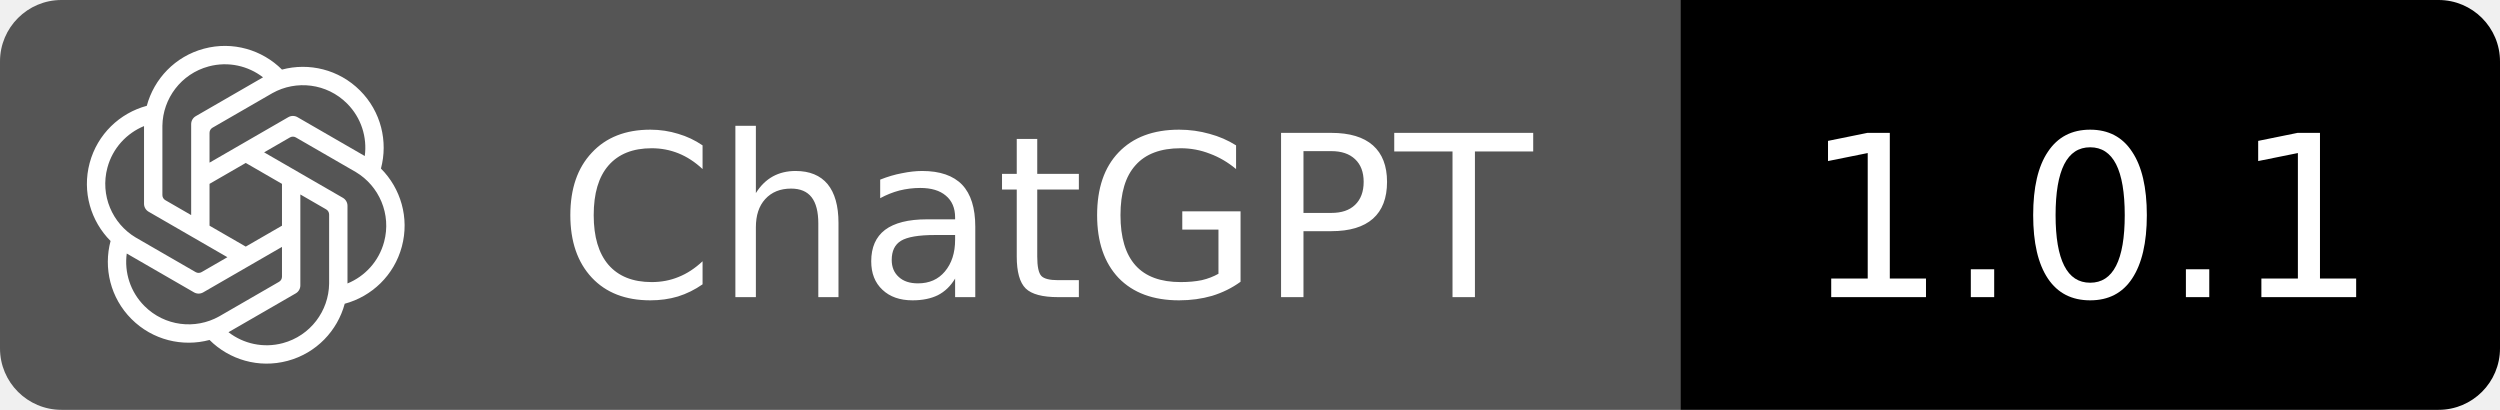
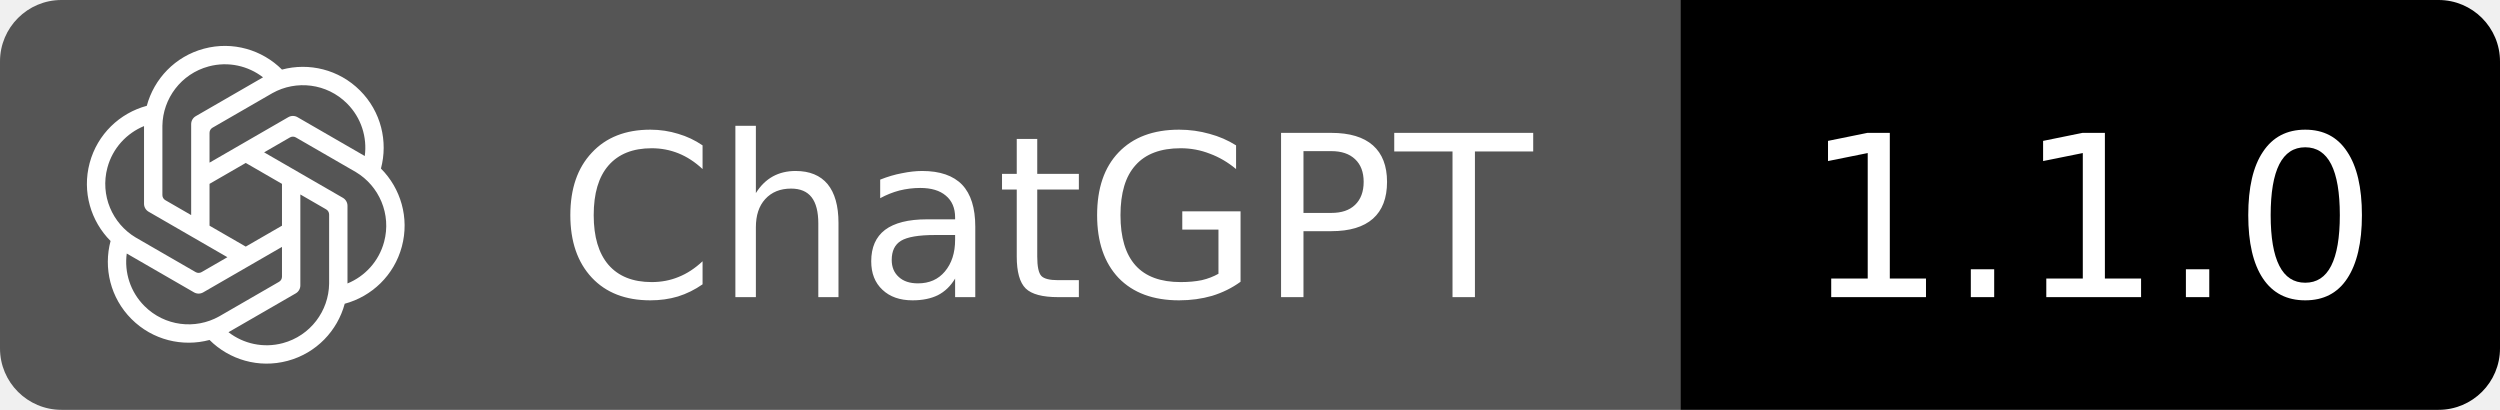
- <svg xmlns="http://www.w3.org/2000/svg" width="122" height="20" role="img" aria-label="ChatGPT plugin 1.0.1">
+ <svg xmlns="http://www.w3.org/2000/svg" width="122" height="20" role="img" aria-label="ChatGPT plugin 1.1.0">
  <clipPath id="r">
    <rect width="122" height="20" rx="3" />
  </clipPath>
  <g clip-path="url(#r)">
    <rect width="82" height="20" fill="#555" />
    <rect x="82" width="40" height="20" fill="#000" />
  </g>
  <svg x="4" y="2" width="16" height="16" viewBox="175 175 366 366" aria-hidden="true">
    <path d="M508.749 317.399C516.777 287.314 508.991 253.884 485.389 230.282C461.788 206.681 428.36 198.895 398.273 206.923C376.231 184.928 343.39 174.956 311.148 183.596C278.906 192.234 255.45 217.292 247.36 247.361C217.291 255.451 192.233 278.91 183.595 311.149C174.957 343.391 184.927 376.232 206.924 398.274C198.896 428.359 206.683 461.789 230.284 485.391C253.885 508.992 287.313 516.779 317.401 508.75C339.442 530.745 372.286 540.717 404.525 532.079C436.767 523.441 460.223 498.384 468.313 468.315C498.383 460.224 523.44 436.766 532.078 404.526C540.716 372.285 530.747 339.443 508.749 317.402V317.399ZM470.899 244.776C486.892 260.77 493.488 282.601 490.687 303.412L415.577 260.046C412.411 258.218 408.509 258.218 405.345 260.046L317.401 310.82V277.526C317.401 275.191 318.652 273.005 320.676 271.837L387.644 233.174C414.178 218.353 448.346 222.223 470.901 244.776H470.899ZM357.837 311.144L398.275 334.491V381.185L357.837 404.532L317.398 381.185V334.491L357.837 311.144ZM264.776 269.693C265.207 239.305 285.644 211.649 316.453 203.393C338.3 197.54 360.505 202.744 377.127 215.573L302.014 258.937C298.848 260.764 296.898 264.144 296.898 267.798V369.346L268.065 352.699C266.043 351.531 264.776 349.353 264.776 347.017V269.691V269.693ZM203.391 316.454C209.244 294.608 224.854 277.978 244.276 269.999V356.73C244.276 360.384 246.226 363.763 249.392 365.591L337.337 416.365L308.503 433.013C306.481 434.181 303.961 434.188 301.939 433.02L234.971 394.357C208.868 378.789 195.138 347.261 203.391 316.454ZM244.775 470.9C228.781 454.906 222.186 433.075 224.986 412.264L300.096 455.63C303.263 457.457 307.164 457.457 310.328 455.63L398.273 404.856V438.149C398.273 440.485 397.022 442.671 394.997 443.839L328.029 482.502C301.495 497.322 267.327 493.452 244.772 470.9H244.775ZM450.897 445.982C450.466 476.371 430.029 504.027 399.22 512.283C377.373 518.136 355.168 512.932 338.547 500.102L413.659 456.738C416.826 454.911 418.775 451.532 418.775 447.877V346.329L447.609 362.977C449.631 364.145 450.897 366.323 450.897 368.659V445.985V445.982ZM512.282 399.221C506.429 421.068 490.819 437.697 471.397 445.676V358.946C471.397 355.292 469.448 351.912 466.281 350.085L378.336 299.311L407.17 282.663C409.192 281.495 411.712 281.487 413.734 282.655L480.702 321.318C506.805 336.887 520.536 368.415 512.282 399.221Z" fill="#fff" />
  </svg>
  <g fill="#fff" text-anchor="middle" font-family="Verdana,Geneva,DejaVu Sans,sans-serif" font-size="11">
    <text x="51" y="14.5">ChatGPT</text>
-     <text x="102" y="14.5">1.0.1</text>
+     <text x="102" y="14.5">1.1.0</text>
  </g>
</svg>
